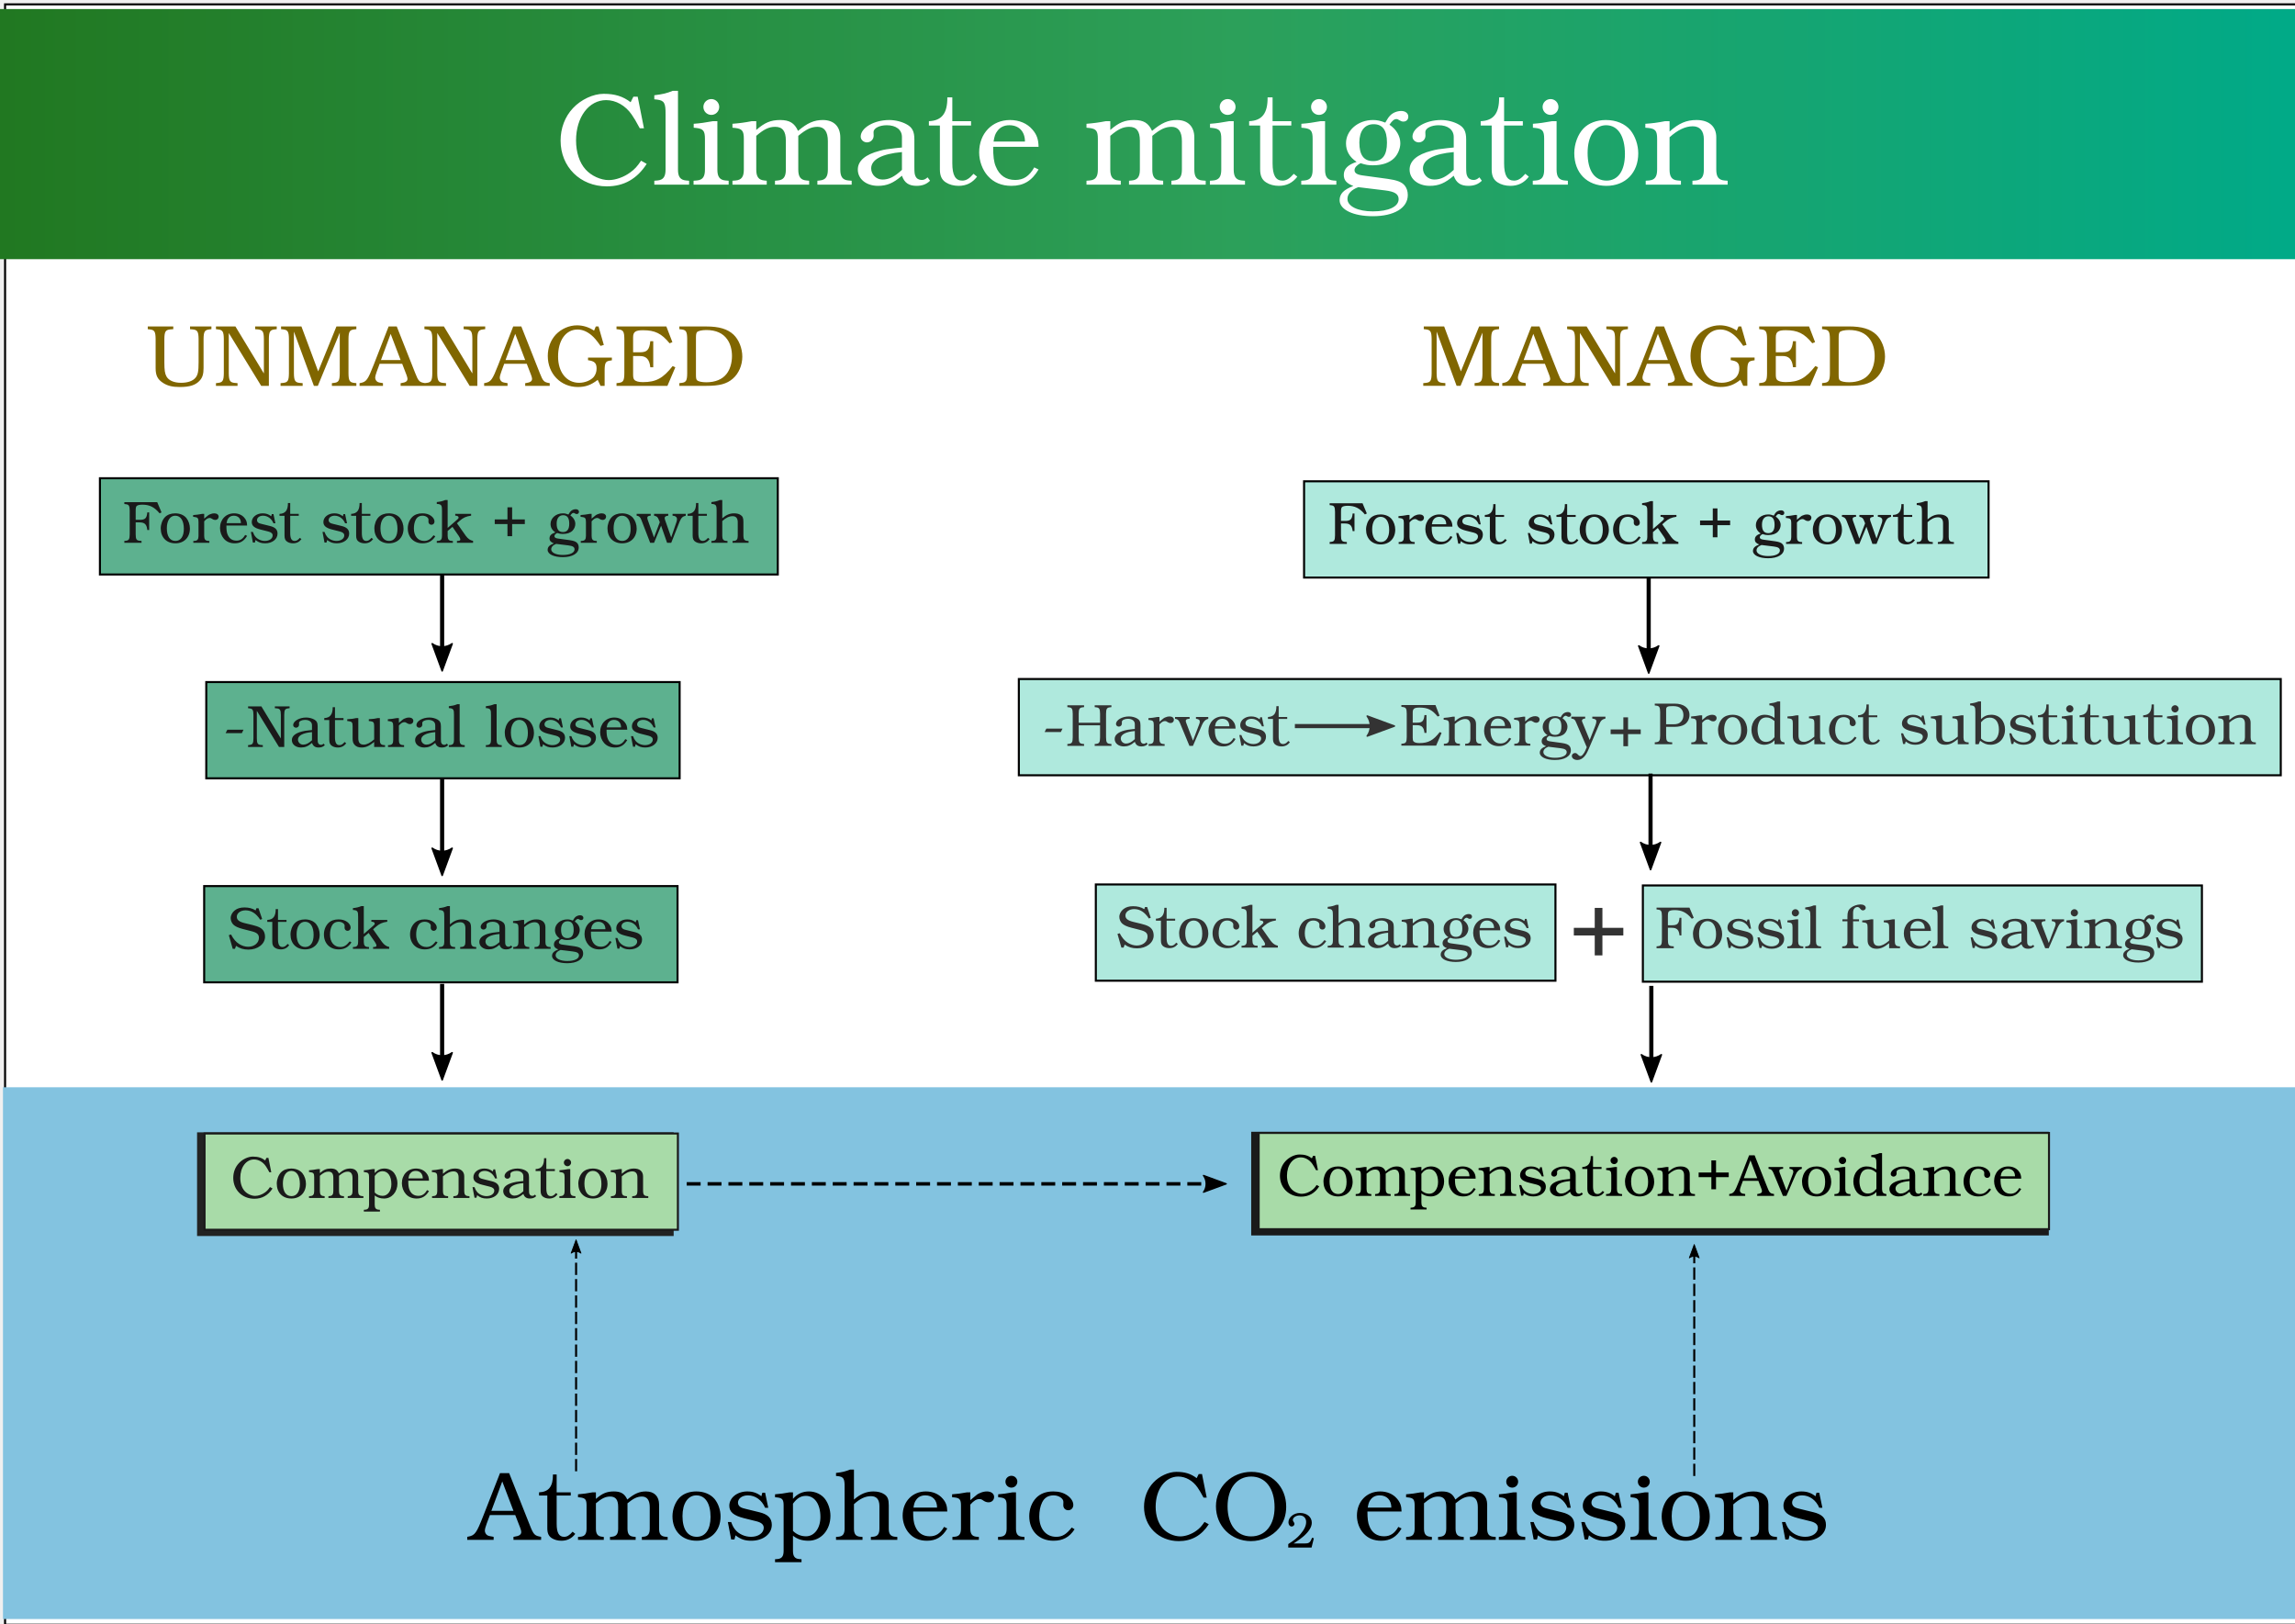
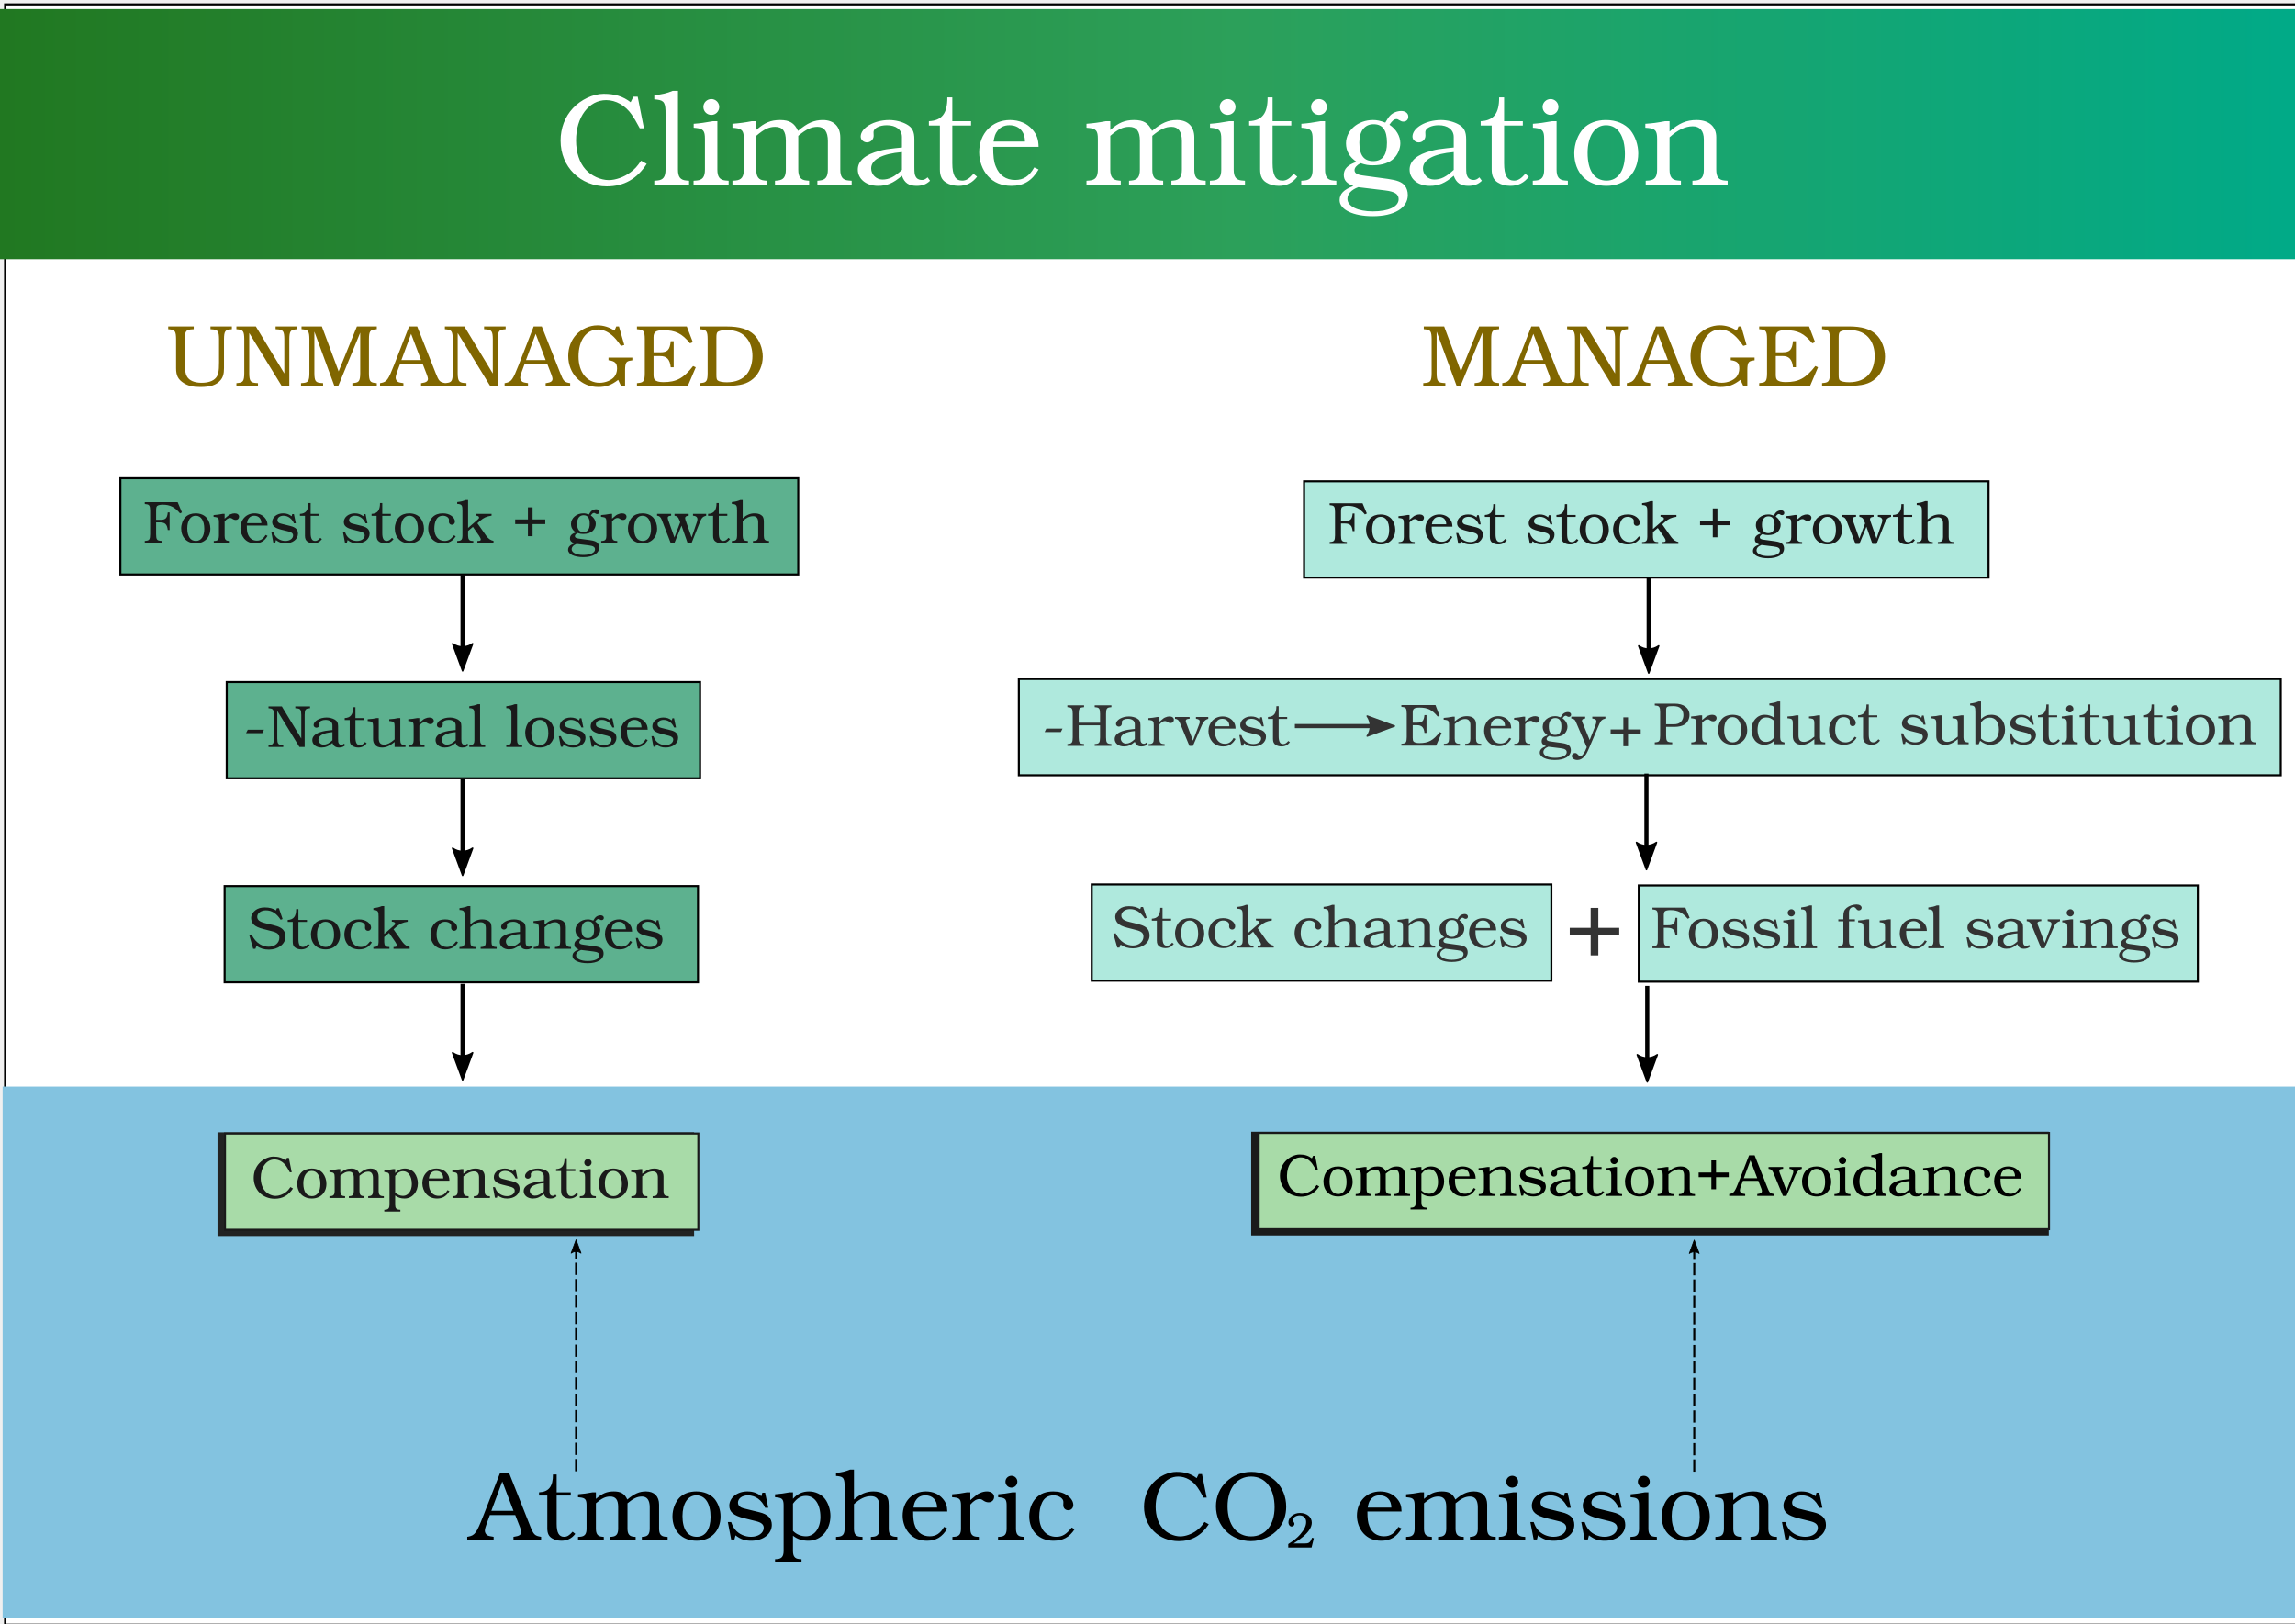
<svg xmlns="http://www.w3.org/2000/svg" xmlns:xlink="http://www.w3.org/1999/xlink" version="1.1" id="svg3069" width="29.693cm" height="21cm" viewBox="0 0 1122.24 793.701">
  <defs id="defs3073">
    <marker orient="auto" refY="0" refX="0" id="marker2548" style="overflow:visible">
      <path id="path2310" style="fill:#000000;fill-opacity:1;fill-rule:evenodd;stroke:#000000;stroke-width:0.625;stroke-linejoin:round;stroke-opacity:1" d="M 8.719,4.034 -2.207,0.016 8.719,-4.002 c -1.745,2.372 -1.735,5.617 -6e-7,8.035 z" transform="scale(-0.6)" />
    </marker>
    <marker orient="auto" refY="0" refX="0" id="marker7671" style="overflow:visible">
      <path id="path7669" style="fill:#000000;fill-opacity:1;fill-rule:evenodd;stroke:#000000;stroke-width:0.625;stroke-linejoin:round;stroke-opacity:1" d="M 8.719,4.034 -2.207,0.016 8.719,-4.002 c -1.745,2.372 -1.735,5.617 -6e-7,8.035 z" transform="scale(-0.6)" />
    </marker>
    <marker orient="auto" refY="0" refX="0" id="Arrow2Mstart" style="overflow:visible">
      <path id="path3516" style="fill:#000000;fill-opacity:1;fill-rule:evenodd;stroke:#000000;stroke-width:0.625;stroke-linejoin:round;stroke-opacity:1" d="M 8.719,4.034 -2.207,0.016 8.719,-4.002 c -1.745,2.372 -1.735,5.617 -6e-7,8.035 z" transform="scale(0.6)" />
    </marker>
    <marker orient="auto" refY="0" refX="0" id="marker7663" style="overflow:visible">
      <path id="path7661" style="fill:#000000;fill-opacity:1;fill-rule:evenodd;stroke:#000000;stroke-width:0.625;stroke-linejoin:round;stroke-opacity:1" d="M 8.719,4.034 -2.207,0.016 8.719,-4.002 c -1.745,2.372 -1.735,5.617 -6e-7,8.035 z" transform="scale(-0.6)" />
    </marker>
    <marker orient="auto" refY="0" refX="0" id="marker7659" style="overflow:visible">
      <path id="path7657" style="fill:#000000;fill-opacity:1;fill-rule:evenodd;stroke:#000000;stroke-width:0.625;stroke-linejoin:round;stroke-opacity:1" d="M 8.719,4.034 -2.207,0.016 8.719,-4.002 c -1.745,2.372 -1.735,5.617 -6e-7,8.035 z" transform="scale(-0.6)" />
    </marker>
    <marker style="overflow:visible" id="marker7545" refX="0" refY="0" orient="auto">
      <path transform="scale(-0.6)" d="M 8.719,4.034 -2.207,0.016 8.719,-4.002 c -1.745,2.372 -1.735,5.617 -6e-7,8.035 z" style="fill:#000000;fill-opacity:1;fill-rule:evenodd;stroke:#000000;stroke-width:0.625;stroke-linejoin:round;stroke-opacity:1" id="path7543" />
    </marker>
    <marker orient="auto" refY="0" refX="0" id="marker7539" style="overflow:visible">
      <path id="path7537" style="fill:#000000;fill-opacity:1;fill-rule:evenodd;stroke:#000000;stroke-width:0.625;stroke-linejoin:round;stroke-opacity:1" d="M 8.719,4.034 -2.207,0.016 8.719,-4.002 c -1.745,2.372 -1.735,5.617 -6e-7,8.035 z" transform="scale(-0.6)" />
    </marker>
    <marker style="overflow:visible" id="marker7533" refX="0" refY="0" orient="auto">
      <path transform="scale(-0.6)" d="M 8.719,4.034 -2.207,0.016 8.719,-4.002 c -1.745,2.372 -1.735,5.617 -6e-7,8.035 z" style="fill:#000000;fill-opacity:1;fill-rule:evenodd;stroke:#000000;stroke-width:0.625;stroke-linejoin:round;stroke-opacity:1" id="path7531" />
    </marker>
    <marker orient="auto" refY="0" refX="0" id="Arrow2Mend" style="overflow:visible">
      <path id="path3519" style="fill:#333333;fill-opacity:1;fill-rule:evenodd;stroke:#333333;stroke-width:0.625;stroke-linejoin:round;stroke-opacity:1" d="M 8.719,4.034 -2.207,0.016 8.719,-4.002 c -1.745,2.372 -1.735,5.617 -6e-7,8.035 z" transform="scale(-0.6)" />
    </marker>
    <linearGradient id="linearGradient3288">
      <stop style="stop-color:#217821;stop-opacity:1" offset="0" id="stop3284" />
      <stop id="stop3461" offset="0.537" style="stop-color:#2ca05a;stop-opacity:1" />
      <stop style="stop-color:#00aa88;stop-opacity:1" offset="1" id="stop3286" />
    </linearGradient>
    <linearGradient xlink:href="#linearGradient3288" id="linearGradient3290" x1="5.115" y1="61.759" x2="1121.567" y2="61.759" gradientUnits="userSpaceOnUse" gradientTransform="matrix(1.010335,0,0,1.021101,-5.698699,2.511807)" />
    <marker orient="auto" refY="0" refX="0" id="Arrow2Mend-9-7-9" style="overflow:visible">
      <path id="path3519-6-5-5" style="fill:#000000;fill-opacity:1;fill-rule:evenodd;stroke:#000000;stroke-width:0.625;stroke-linejoin:round;stroke-opacity:1" d="M 8.719,4.034 -2.207,0.016 8.719,-4.002 c -1.745,2.372 -1.735,5.617 -6e-7,8.035 z" transform="scale(-0.6)" />
    </marker>
    <marker orient="auto" refY="0" refX="0" id="Arrow2Mend-9-7-9-7" style="overflow:visible">
      <path id="path3519-6-5-5-0" style="fill:#000000;fill-opacity:1;fill-rule:evenodd;stroke:#000000;stroke-width:0.625;stroke-linejoin:round;stroke-opacity:1" d="M 8.719,4.034 -2.207,0.016 8.719,-4.002 c -1.745,2.372 -1.735,5.617 -6e-7,8.035 z" transform="scale(-0.6)" />
    </marker>
    <marker style="overflow:visible" id="marker7545-1" refX="0" refY="0" orient="auto">
      <path transform="scale(-0.6)" d="M 8.719,4.034 -2.207,0.016 8.719,-4.002 c -1.745,2.372 -1.735,5.617 -6e-7,8.035 z" style="fill:#000000;fill-opacity:1;fill-rule:evenodd;stroke:#000000;stroke-width:0.625;stroke-linejoin:round;stroke-opacity:1" id="path7543-2" />
    </marker>
    <marker orient="auto" refY="0" refX="0" id="Arrow2Mend-1" style="overflow:visible">
      <path id="path3519-7" style="fill:#333333;fill-opacity:1;fill-rule:evenodd;stroke:#333333;stroke-width:0.625;stroke-linejoin:round;stroke-opacity:1" d="M 8.719,4.034 -2.207,0.016 8.719,-4.002 c -1.745,2.372 -1.735,5.617 -6e-7,8.035 z" transform="scale(-0.6)" />
    </marker>
    <marker orient="auto" refY="0" refX="0" id="marker2548-3" style="overflow:visible">
      <path id="path2310-2" style="fill:#000000;fill-opacity:1;fill-rule:evenodd;stroke:#000000;stroke-width:0.625;stroke-linejoin:round;stroke-opacity:1" d="M 8.719,4.034 -2.207,0.016 8.719,-4.002 c -1.745,2.372 -1.735,5.617 -6e-7,8.035 z" transform="scale(-0.6)" />
    </marker>
    <marker orient="auto" refY="0" refX="0" id="Arrow2Mstart-8" style="overflow:visible">
      <path id="path3516-6" style="fill:#000000;fill-opacity:1;fill-rule:evenodd;stroke:#000000;stroke-width:0.625;stroke-linejoin:round;stroke-opacity:1" d="M 8.719,4.034 -2.207,0.016 8.719,-4.002 c -1.745,2.372 -1.735,5.617 -6e-7,8.035 z" transform="scale(0.6)" />
    </marker>
    <marker orient="auto" refY="0" refX="0" id="marker7539-70" style="overflow:visible">
      <path id="path7537-1" style="fill:#000000;fill-opacity:1;fill-rule:evenodd;stroke:#000000;stroke-width:0.625;stroke-linejoin:round;stroke-opacity:1" d="M 8.719,4.034 -2.207,0.016 8.719,-4.002 c -1.745,2.372 -1.735,5.617 -6e-7,8.035 z" transform="scale(-0.6)" />
    </marker>
  </defs>
  <rect style="fill:#ffffff;fill-rule:evenodd;stroke:#000000;stroke-width:1px;stroke-linecap:butt;stroke-linejoin:miter;stroke-opacity:1" id="rect4109" width="1125.714" height="792.342" x="2.475" y="2.127" />
-   <rect style="fill:#83c3e0;fill-opacity:1;fill-rule:evenodd;stroke:none;stroke-width:1px;stroke-linecap:butt;stroke-linejoin:miter;stroke-opacity:1" id="rect1362" width="1125.813" height="260.019" x="1.45" y="531.654" />
-   <rect style="fill:#222222;fill-opacity:1;fill-rule:evenodd;stroke:none;stroke-width:1px;stroke-linecap:butt;stroke-linejoin:miter;stroke-opacity:1" id="rect3293-4-4-4-0-7-7" width="233.054" height="50.705" x="96.359" y="553.685" />
-   <rect style="fill:#a8dba8;fill-opacity:1;fill-rule:evenodd;stroke:#1a1a1a;stroke-width:1px;stroke-linecap:butt;stroke-linejoin:miter;stroke-opacity:1" id="rect3293-4-4-4-0-78" width="231.475" height="47.063" x="100.011" y="554.265" />
+   <rect style="fill:#83c3e0;fill-opacity:1;fill-rule:evenodd;stroke:none;stroke-width:1px;stroke-linecap:butt;stroke-linejoin:miter;stroke-opacity:1" id="rect1362" width="1125.813" height="260.019" x="1.273" y="531.3" />
+   <rect style="fill:#222222;fill-opacity:1;fill-rule:evenodd;stroke:none;stroke-width:1px;stroke-linecap:butt;stroke-linejoin:miter;stroke-opacity:1" id="rect3293-4-4-4-0-7-7" width="233.054" height="50.705" x="106.359" y="553.685" />
+   <rect style="fill:#a8dba8;fill-opacity:1;fill-rule:evenodd;stroke:#1a1a1a;stroke-width:1px;stroke-linecap:butt;stroke-linejoin:miter;stroke-opacity:1" id="rect3293-4-4-4-0-78" width="231.475" height="47.063" x="110.011" y="554.265" />
  <rect style="fill:#1a1a1a;fill-opacity:1;fill-rule:evenodd;stroke:none;stroke-width:1px;stroke-linecap:butt;stroke-linejoin:miter;stroke-opacity:1" id="rect3293-4-4-4-0-7" width="390.032" height="50.705" x="611.827" y="553.41" />
-   <rect style="fill:#afe9dd;fill-opacity:1;fill-rule:evenodd;stroke:#000000;stroke-width:1px;stroke-linecap:butt;stroke-linejoin:miter;stroke-opacity:1" id="rect3293-4-4-4-0-04-2-1" width="273.374" height="47.063" x="803.353" y="432.97" />
-   <rect style="fill:#5db18f;fill-opacity:1;fill-rule:evenodd;stroke:#000000;stroke-width:1px;stroke-linecap:butt;stroke-linejoin:miter;stroke-opacity:1" id="rect3293-4-4" width="331.475" height="47.063" x="48.857" y="233.852" />
-   <rect style="fill:#5db18f;fill-opacity:1;fill-rule:evenodd;stroke:#000000;stroke-width:1px;stroke-linecap:butt;stroke-linejoin:miter;stroke-opacity:1" id="rect3293-4" width="231.475" height="47.063" x="100.857" y="333.519" />
-   <rect style="fill:#5db18f;fill-opacity:1;fill-rule:evenodd;stroke:#000000;stroke-width:1px;stroke-linecap:butt;stroke-linejoin:miter;stroke-opacity:1" id="rect3293" width="231.475" height="47.063" x="99.833" y="433.28" />
+   <rect style="fill:#afe9dd;fill-opacity:1;fill-rule:evenodd;stroke:#000000;stroke-width:1px;stroke-linecap:butt;stroke-linejoin:miter;stroke-opacity:1" id="rect3293-4-4-4-0-04-2-1" width="273.374" height="47.063" x="801.353" y="432.97" />
+   <rect style="fill:#5db18f;fill-opacity:1;fill-rule:evenodd;stroke:#000000;stroke-width:1px;stroke-linecap:butt;stroke-linejoin:miter;stroke-opacity:1" id="rect3293-4-4" width="331.475" height="47.063" x="58.857" y="233.852" />
+   <rect style="fill:#5db18f;fill-opacity:1;fill-rule:evenodd;stroke:#000000;stroke-width:1px;stroke-linecap:butt;stroke-linejoin:miter;stroke-opacity:1" id="rect3293-4" width="231.475" height="47.063" x="110.857" y="333.519" />
+   <rect style="fill:#5db18f;fill-opacity:1;fill-rule:evenodd;stroke:#000000;stroke-width:1px;stroke-linecap:butt;stroke-linejoin:miter;stroke-opacity:1" id="rect3293" width="231.475" height="47.063" x="109.833" y="433.28" />
  <path style="fill:url(#linearGradient3290);fill-opacity:1;fill-rule:evenodd;stroke:none;stroke-width:1px;stroke-linecap:butt;stroke-linejoin:miter;stroke-opacity:1" d="M -0.026,4.42 V 126.729 H 1126.954 V 4.42 Z" id="rect3282" />
-   <text xml:space="preserve" style="font-style:normal;font-variant:normal;font-weight:normal;font-stretch:normal;font-size:42.667px;line-height:1.25;font-family:'Bookman Old Style';-inkscape-font-specification:'Bookman Old Style';letter-spacing:0px;word-spacing:0px;fill:#806600;fill-opacity:1;stroke:none;stroke-width:1px;stroke-linecap:butt;stroke-linejoin:miter;stroke-opacity:1" x="71.149" y="188.785" id="text3221" transform="scale(1.000543,0.9994575)">
-     <tspan id="tspan3219" x="71.149" y="188.785" style="font-size:42.667px;fill:#806600;stroke-width:1px">UNMANAGED</tspan>
+   <text xml:space="preserve" style="font-style:normal;font-variant:normal;font-weight:normal;font-stretch:normal;font-size:42.667px;line-height:1.25;font-family:'Bookman Old Style';-inkscape-font-specification:'Bookman Old Style';letter-spacing:0px;word-spacing:0px;fill:#806600;fill-opacity:1;stroke:none;stroke-width:1px;stroke-linecap:butt;stroke-linejoin:miter;stroke-opacity:1" x="81.143" y="188.785" id="text3221" transform="scale(1.000543,0.9994575)">
+     <tspan id="tspan3219" x="81.143" y="188.785" style="font-size:42.667px;fill:#806600;stroke-width:1px">UNMANAGED</tspan>
  </text>
-   <text xml:space="preserve" style="font-style:normal;font-variant:normal;font-weight:normal;font-stretch:normal;font-size:29.171px;line-height:1.25;font-family:'Bookman Old Style';-inkscape-font-specification:'Bookman Old Style';letter-spacing:0px;word-spacing:0px;fill:#1a1a1a;fill-opacity:1;stroke:none;stroke-width:1px;stroke-linecap:butt;stroke-linejoin:miter;stroke-opacity:1" x="59.85" y="265.551" id="text3229" transform="scale(1.000543,0.9994575)">
-     <tspan id="tspan3227" x="59.85" y="265.551" style="fill:#1a1a1a;stroke-width:1px">Forest stock + growth </tspan>
+   <text xml:space="preserve" style="font-style:normal;font-variant:normal;font-weight:normal;font-stretch:normal;font-size:29.171px;line-height:1.25;font-family:'Bookman Old Style';-inkscape-font-specification:'Bookman Old Style';letter-spacing:0px;word-spacing:0px;fill:#1a1a1a;fill-opacity:1;stroke:none;stroke-width:1px;stroke-linecap:butt;stroke-linejoin:miter;stroke-opacity:1" x="69.844" y="265.551" id="text3229" transform="scale(1.000543,0.9994575)">
+     <tspan id="tspan3227" x="69.844" y="265.551" style="fill:#1a1a1a;stroke-width:1px">Forest stock + growth </tspan>
  </text>
-   <text xml:space="preserve" style="font-style:normal;font-variant:normal;font-weight:normal;font-stretch:normal;font-size:29.171px;line-height:1.25;font-family:'Bookman Old Style';-inkscape-font-specification:'Bookman Old Style';letter-spacing:0px;word-spacing:0px;fill:#1a1a1a;fill-opacity:1;stroke:none;stroke-width:1px;stroke-linecap:butt;stroke-linejoin:miter;stroke-opacity:1" x="108.799" y="365.453" id="text3233" transform="scale(1.000543,0.9994575)">
-     <tspan id="tspan3231" x="108.799" y="365.453" style="fill:#1a1a1a;stroke-width:1px">-Natural losses</tspan>
+   <text xml:space="preserve" style="font-style:normal;font-variant:normal;font-weight:normal;font-stretch:normal;font-size:29.171px;line-height:1.25;font-family:'Bookman Old Style';-inkscape-font-specification:'Bookman Old Style';letter-spacing:0px;word-spacing:0px;fill:#1a1a1a;fill-opacity:1;stroke:none;stroke-width:1px;stroke-linecap:butt;stroke-linejoin:miter;stroke-opacity:1" x="118.794" y="365.453" id="text3233" transform="scale(1.000543,0.9994575)">
+     <tspan id="tspan3231" x="118.794" y="365.453" style="fill:#1a1a1a;stroke-width:1px">-Natural losses</tspan>
  </text>
-   <text xml:space="preserve" style="font-style:normal;font-variant:normal;font-weight:normal;font-stretch:normal;font-size:29.171px;line-height:1.25;font-family:'Bookman Old Style';-inkscape-font-specification:'Bookman Old Style';letter-spacing:0px;word-spacing:0px;fill:#1a1a1a;fill-opacity:1;stroke:none;stroke-width:1px;stroke-linecap:butt;stroke-linejoin:miter;stroke-opacity:1" x="111.018" y="464.22" id="text3237" transform="scale(1.000543,0.9994575)">
-     <tspan id="tspan3235" x="111.018" y="464.22" style="fill:#1a1a1a;stroke-width:1px">Stock changes</tspan>
+   <text xml:space="preserve" style="font-style:normal;font-variant:normal;font-weight:normal;font-stretch:normal;font-size:29.171px;line-height:1.25;font-family:'Bookman Old Style';-inkscape-font-specification:'Bookman Old Style';letter-spacing:0px;word-spacing:0px;fill:#1a1a1a;fill-opacity:1;stroke:none;stroke-width:1px;stroke-linecap:butt;stroke-linejoin:miter;stroke-opacity:1" x="121.012" y="464.22" id="text3237" transform="scale(1.000543,0.9994575)">
+     <tspan id="tspan3235" x="121.012" y="464.22" style="fill:#1a1a1a;stroke-width:1px">Stock changes</tspan>
  </text>
-   <text xml:space="preserve" style="font-style:normal;font-variant:normal;font-weight:normal;font-stretch:normal;font-size:29.171px;line-height:1.25;font-family:'Bookman Old Style';-inkscape-font-specification:'Bookman Old Style';letter-spacing:0px;word-spacing:0px;fill:#1a1a1a;fill-opacity:1;stroke:none;stroke-width:1px;stroke-linecap:butt;stroke-linejoin:miter;stroke-opacity:1" x="112.712" y="586.106" id="text3241" transform="scale(1.000543,0.9994575)">
-     <tspan id="tspan3239" x="112.712" y="586.106" style="fill:#1a1a1a;stroke-width:1px">Compensation</tspan>
+   <text xml:space="preserve" style="font-style:normal;font-variant:normal;font-weight:normal;font-stretch:normal;font-size:29.171px;line-height:1.25;font-family:'Bookman Old Style';-inkscape-font-specification:'Bookman Old Style';letter-spacing:0px;word-spacing:0px;fill:#1a1a1a;fill-opacity:1;stroke:none;stroke-width:1px;stroke-linecap:butt;stroke-linejoin:miter;stroke-opacity:1" x="122.706" y="586.106" id="text3241" transform="scale(1.000543,0.9994575)">
+     <tspan id="tspan3239" x="122.706" y="586.106" style="fill:#1a1a1a;stroke-width:1px">Compensation</tspan>
  </text>
  <rect style="fill:#a8dba8;fill-opacity:1;fill-rule:evenodd;stroke:#1a1a1a;stroke-width:1px;stroke-linecap:butt;stroke-linejoin:miter;stroke-opacity:1" id="rect3293-4-4-4-0" width="386.475" height="47.063" x="615.479" y="553.989" />
  <text xml:space="preserve" style="font-style:normal;font-variant:normal;font-weight:normal;font-stretch:normal;font-size:42.667px;line-height:1.25;font-family:'Bookman Old Style';-inkscape-font-specification:'Bookman Old Style';letter-spacing:0px;word-spacing:0px;fill:#806600;fill-opacity:1;stroke:none;stroke-width:1px;stroke-linecap:butt;stroke-linejoin:miter;stroke-opacity:1" x="694.481" y="188.768" id="text3225" transform="scale(1.000543,0.9994575)">
    <tspan id="tspan3223" x="694.481" y="188.768" style="font-size:42.667px;fill:#806600;fill-opacity:1;stroke-width:1px">MANAGED</tspan>
  </text>
  <rect style="fill:#afe9dd;fill-opacity:1;fill-rule:evenodd;stroke:#000000;stroke-width:1px;stroke-linecap:butt;stroke-linejoin:miter;stroke-opacity:1" id="rect3293-4-4-4-0-0" width="334.713" height="47.063" x="637.686" y="235.352" />
  <rect style="fill:#afe9dd;fill-opacity:1;fill-rule:evenodd;stroke:#000000;stroke-width:1px;stroke-linecap:butt;stroke-linejoin:miter;stroke-opacity:1" id="rect3293-4-4-4-0-04" width="617.078" height="47.063" x="498.207" y="332.032" />
-   <rect style="fill:#afe9dd;fill-opacity:1;fill-rule:evenodd;stroke:#000000;stroke-width:1px;stroke-linecap:butt;stroke-linejoin:miter;stroke-opacity:1" id="rect3293-4-4-4-0-2" width="224.758" height="47.063" x="535.852" y="432.489" />
+   <rect style="fill:#afe9dd;fill-opacity:1;fill-rule:evenodd;stroke:#000000;stroke-width:1px;stroke-linecap:butt;stroke-linejoin:miter;stroke-opacity:1" id="rect3293-4-4-4-0-2" width="224.758" height="47.063" x="533.852" y="432.489" />
  <text xml:space="preserve" style="font-style:normal;font-variant:normal;font-weight:normal;font-stretch:normal;font-size:29.171px;line-height:1.25;font-family:'Bookman Old Style';-inkscape-font-specification:'Bookman Old Style';letter-spacing:0px;word-spacing:0px;fill:#333333;fill-opacity:1;stroke:none;stroke-width:1px;stroke-linecap:butt;stroke-linejoin:miter;stroke-opacity:1" x="509.075" y="364.921" id="text3249" transform="scale(1.000543,0.9994575)">
    <tspan id="tspan3247" x="509.075" y="364.921" style="fill:#333333;stroke-width:1px">-Harvest</tspan>
  </text>
  <text xml:space="preserve" style="font-style:normal;font-variant:normal;font-weight:normal;font-stretch:normal;font-size:29.171px;line-height:1.25;font-family:'Bookman Old Style';-inkscape-font-specification:'Bookman Old Style';letter-spacing:0px;word-spacing:0px;fill:#333333;fill-opacity:1;stroke:none;stroke-width:1px;stroke-linecap:butt;stroke-linejoin:miter;stroke-opacity:1" x="683.986" y="364.788" id="text3253" transform="scale(1.000543,0.9994575)">
    <tspan id="tspan3251" x="683.986" y="364.788" style="fill:#333333;stroke-width:1px">Energy </tspan>
  </text>
-   <text xml:space="preserve" style="font-style:normal;font-variant:normal;font-weight:normal;font-stretch:normal;font-size:29.171px;line-height:1.25;font-family:'Bookman Old Style';-inkscape-font-specification:'Bookman Old Style';letter-spacing:0px;word-spacing:0px;fill:#333333;fill-opacity:1;stroke:none;stroke-width:1px;stroke-linecap:butt;stroke-linejoin:miter;stroke-opacity:1" x="545.327" y="463.609" id="text3257" transform="scale(1.000543,0.9994575)">
-     <tspan id="tspan3255" x="545.327" y="463.609" style="fill:#333333;stroke-width:1px">Stock changes </tspan>
+   <text xml:space="preserve" style="font-style:normal;font-variant:normal;font-weight:normal;font-stretch:normal;font-size:29.171px;line-height:1.25;font-family:'Bookman Old Style';-inkscape-font-specification:'Bookman Old Style';letter-spacing:0px;word-spacing:0px;fill:#333333;fill-opacity:1;stroke:none;stroke-width:1px;stroke-linecap:butt;stroke-linejoin:miter;stroke-opacity:1" x="543.328" y="463.609" id="text3257" transform="scale(1.000543,0.9994575)">
+     <tspan id="tspan3255" x="543.328" y="463.609" style="fill:#333333;stroke-width:1px">Stock changes </tspan>
  </text>
-   <text xml:space="preserve" style="font-style:normal;font-variant:normal;font-weight:normal;font-stretch:normal;font-size:29.171px;line-height:1.25;font-family:'Bookman Old Style';-inkscape-font-specification:'Bookman Old Style';letter-spacing:0px;word-spacing:0px;fill:#333333;fill-opacity:1;stroke:none;stroke-width:1px;stroke-linecap:butt;stroke-linejoin:miter;stroke-opacity:1" x="808.699" y="463.905" id="text3265" transform="scale(1.000543,0.9994575)">
-     <tspan id="tspan3263" x="808.699" y="463.905" style="fill:#333333;stroke-width:1px">Fossil fuel savings</tspan>
+   <text xml:space="preserve" style="font-style:normal;font-variant:normal;font-weight:normal;font-stretch:normal;font-size:29.171px;line-height:1.25;font-family:'Bookman Old Style';-inkscape-font-specification:'Bookman Old Style';letter-spacing:0px;word-spacing:0px;fill:#333333;fill-opacity:1;stroke:none;stroke-width:1px;stroke-linecap:butt;stroke-linejoin:miter;stroke-opacity:1" x="806.7" y="463.905" id="text3265" transform="scale(1.000543,0.9994575)">
+     <tspan id="tspan3263" x="806.7" y="463.905" style="fill:#333333;stroke-width:1px">Fossil fuel savings</tspan>
  </text>
  <text xml:space="preserve" style="font-style:normal;font-variant:normal;font-weight:normal;font-stretch:normal;font-size:29.171px;line-height:1.25;font-family:'Bookman Old Style';-inkscape-font-specification:'Bookman Old Style';letter-spacing:0px;word-spacing:0px;fill:#000000;fill-opacity:1;stroke:none;stroke-width:1px;stroke-linecap:butt;stroke-linejoin:miter;stroke-opacity:1" x="624.262" y="585.089" id="text3269" transform="scale(1.000543,0.9994575)">
    <tspan id="tspan3267" x="624.262" y="585.089" style="stroke-width:1px">Compensation+Avoidance</tspan>
  </text>
  <text xml:space="preserve" style="font-style:normal;font-variant:normal;font-weight:normal;font-stretch:normal;font-size:29.171px;line-height:1.25;font-family:'Bookman Old Style';-inkscape-font-specification:'Bookman Old Style';letter-spacing:0px;word-spacing:0px;fill:#333333;fill-opacity:1;stroke:none;stroke-width:1px;stroke-linecap:butt;stroke-linejoin:miter;stroke-opacity:1" x="785.685" y="368.323" id="text3480" transform="scale(1.000543,0.9994575)">
    <tspan id="tspan3478" x="785.685" y="368.323" style="fill:#333333;stroke-width:1px">+</tspan>
  </text>
  <text xml:space="preserve" style="font-style:normal;font-variant:normal;font-weight:normal;font-stretch:normal;font-size:29.171px;line-height:1.25;font-family:'Bookman Old Style';-inkscape-font-specification:'Bookman Old Style';letter-spacing:0px;word-spacing:0px;fill:#333333;fill-opacity:1;stroke:none;stroke-width:1px;stroke-linecap:butt;stroke-linejoin:miter;stroke-opacity:1" x="807.832" y="364.104" id="text3484" transform="scale(1.000543,0.9994575)">
    <tspan id="tspan3482" x="807.832" y="364.104" style="fill:#333333;stroke-width:1px">Product substitution</tspan>
  </text>
-   <text xml:space="preserve" style="font-style:normal;font-variant:normal;font-weight:normal;font-stretch:normal;font-size:48px;line-height:1.25;font-family:'Bookman Old Style';-inkscape-font-specification:'Bookman Old Style';letter-spacing:0px;word-spacing:0px;fill:#333333;fill-opacity:1;stroke:none;stroke-width:1px;stroke-linecap:butt;stroke-linejoin:miter;stroke-opacity:1" x="766.728" y="472.752" id="text3488" transform="scale(1.000543,0.9994575)">
-     <tspan id="tspan3486" x="766.728" y="472.752" style="font-size:48px;fill:#333333;stroke-width:1px">+</tspan>
+   <text xml:space="preserve" style="font-style:normal;font-variant:normal;font-weight:normal;font-stretch:normal;font-size:48px;line-height:1.25;font-family:'Bookman Old Style';-inkscape-font-specification:'Bookman Old Style';letter-spacing:0px;word-spacing:0px;fill:#333333;fill-opacity:1;stroke:none;stroke-width:1px;stroke-linecap:butt;stroke-linejoin:miter;stroke-opacity:1" x="764.729" y="472.752" id="text3488" transform="scale(1.000543,0.9994575)">
+     <tspan id="tspan3486" x="764.729" y="472.752" style="font-size:48px;fill:#333333;stroke-width:1px">+</tspan>
  </text>
  <path style="fill:none;fill-rule:evenodd;stroke:#333333;stroke-width:2.025;stroke-linecap:butt;stroke-linejoin:miter;stroke-miterlimit:4;stroke-dasharray:none;stroke-opacity:1;marker-end:url(#Arrow2Mend)" d="M 633.192,355.047 H 679.163" id="path3490" />
-   <path id="path7529" d="m 216.192,281.098 v 44.268" style="fill:none;fill-rule:evenodd;stroke:#000000;stroke-width:2.025;stroke-linecap:butt;stroke-linejoin:miter;stroke-miterlimit:4;stroke-dasharray:none;stroke-opacity:1;marker-end:url(#marker7533)" />
-   <path style="fill:none;fill-rule:evenodd;stroke:#000000;stroke-width:2.025;stroke-linecap:butt;stroke-linejoin:miter;stroke-miterlimit:4;stroke-dasharray:none;stroke-opacity:1;marker-end:url(#marker7539)" d="m 216.192,481.099 v 44.268" id="path7535" />
-   <path id="path7541" d="m 216.192,381.098 v 44.268" style="fill:none;fill-rule:evenodd;stroke:#000000;stroke-width:2.025;stroke-linecap:butt;stroke-linejoin:miter;stroke-miterlimit:4;stroke-dasharray:none;stroke-opacity:1;marker-end:url(#marker7545)" />
-   <path style="fill:none;fill-rule:evenodd;stroke:#000000;stroke-width:2.025;stroke-linecap:butt;stroke-linejoin:miter;stroke-miterlimit:4;stroke-dasharray:none;stroke-opacity:1;marker-end:url(#Arrow2Mend-9-7-9)" d="m 807.104,378.269 v 44.268" id="path3490-3-8-9" />
+   <path id="path7529" d="m 226.192,281.098 v 44.268" style="fill:none;fill-rule:evenodd;stroke:#000000;stroke-width:2.025;stroke-linecap:butt;stroke-linejoin:miter;stroke-miterlimit:4;stroke-dasharray:none;stroke-opacity:1;marker-end:url(#marker7533)" />
+   <path style="fill:none;fill-rule:evenodd;stroke:#000000;stroke-width:2.025;stroke-linecap:butt;stroke-linejoin:miter;stroke-miterlimit:4;stroke-dasharray:none;stroke-opacity:1;marker-end:url(#marker7539)" d="m 226.192,481.099 v 44.268" id="path7535" />
+   <path id="path7541" d="m 226.192,381.098 v 44.268" style="fill:none;fill-rule:evenodd;stroke:#000000;stroke-width:2.025;stroke-linecap:butt;stroke-linejoin:miter;stroke-miterlimit:4;stroke-dasharray:none;stroke-opacity:1;marker-end:url(#marker7545)" />
+   <path style="fill:none;fill-rule:evenodd;stroke:#000000;stroke-width:2.025;stroke-linecap:butt;stroke-linejoin:miter;stroke-miterlimit:4;stroke-dasharray:none;stroke-opacity:1;marker-end:url(#Arrow2Mend-9-7-9)" d="m 805.104,378.269 v 44.268" id="path3490-3-8-9" />
  <path style="fill:none;fill-rule:evenodd;stroke:#000000;stroke-width:2.025;stroke-linecap:butt;stroke-linejoin:miter;stroke-miterlimit:4;stroke-dasharray:none;stroke-opacity:1;marker-end:url(#Arrow2Mend-9-7-9-7)" d="m 806.2,282.168 v 44.268" id="path3490-3-8-9-6" />
-   <path style="fill:none;fill-rule:evenodd;stroke:#000000;stroke-width:1.7;stroke-linecap:butt;stroke-linejoin:miter;stroke-miterlimit:4;stroke-dasharray:6.8, 3.4;stroke-dashoffset:0;stroke-opacity:1;marker-end:url(#marker7671)" d="M 335.795,578.888 H 597.384" id="path7667" />
  <text xml:space="preserve" style="font-style:normal;font-variant:normal;font-weight:normal;font-stretch:normal;font-size:64px;line-height:1.25;font-family:'Bookman Old Style';-inkscape-font-specification:'Bookman Old Style';letter-spacing:0px;word-spacing:0px;fill:#ffffff;fill-opacity:1;stroke:none;stroke-width:1px;stroke-linecap:butt;stroke-linejoin:miter;stroke-opacity:1" x="271.308" y="90.297" id="text3217-8">
    <tspan id="tspan3215-4" x="271.308" y="90.297">Climate mitigation</tspan>
  </text>
  <text xml:space="preserve" style="font-style:normal;font-variant:normal;font-weight:normal;font-stretch:normal;font-size:48px;line-height:1.25;font-family:'Bookman Old Style';-inkscape-font-specification:'Bookman Old Style';letter-spacing:0px;word-spacing:0px;fill:#000000;fill-opacity:1;stroke:none;stroke-width:1px;stroke-linecap:butt;stroke-linejoin:miter;stroke-opacity:1" x="229.766" y="754.572" id="text3417-9" transform="scale(1.002145,0.9978593)">
    <tspan id="tspan3415-6" x="229.766" y="754.572" style="font-size:48px;stroke-width:1px">Atmospheric  CO  emissions</tspan>
  </text>
  <path style="fill:none;fill-rule:evenodd;stroke:#000000;stroke-width:1;stroke-linecap:butt;stroke-linejoin:miter;stroke-miterlimit:4;stroke-dasharray:6, 2;stroke-dashoffset:0;stroke-opacity:1;marker-end:url(#marker2548)" d="M 281.7,719.437 V 607.567" id="path2281" />
-   <path style="fill:none;fill-rule:evenodd;stroke:#000000;stroke-width:1;stroke-linecap:butt;stroke-linejoin:miter;stroke-miterlimit:4;stroke-dasharray:6, 2;stroke-dashoffset:0;stroke-opacity:1;marker-end:url(#marker2548-3)" d="M 828.482,721.74 V 609.87" id="path2281-8" />
+   <path style="fill:none;fill-rule:evenodd;stroke:#000000;stroke-width:1;stroke-linecap:butt;stroke-linejoin:miter;stroke-miterlimit:4;stroke-dasharray:6, 2;stroke-dashoffset:0;stroke-opacity:1;marker-end:url(#marker2548-3)" d="M 828.482,719.615 V 607.701" id="path2281-8" />
  <text xml:space="preserve" style="font-style:normal;font-variant:normal;font-weight:normal;font-stretch:normal;font-size:23.912px;line-height:1.25;font-family:'Bookman Old Style';-inkscape-font-specification:'Bookman Old Style';letter-spacing:0px;word-spacing:0px;fill:#000000;fill-opacity:1;stroke:none;stroke-width:1px;stroke-linecap:butt;stroke-linejoin:miter;stroke-opacity:1" x="641.331" y="742.136" id="text3425-0" transform="scale(0.9807201,1.019659)">
    <tspan id="tspan3423-4" x="641.331" y="742.136" style="stroke-width:1px">2</tspan>
  </text>
-   <path style="fill:none;fill-rule:evenodd;stroke:#000000;stroke-width:2.025;stroke-linecap:butt;stroke-linejoin:miter;stroke-miterlimit:4;stroke-dasharray:none;stroke-opacity:1;marker-end:url(#marker7539-70)" d="m 807.495,482.075 v 44.268" id="path7535-0" />
+   <path style="fill:none;fill-rule:evenodd;stroke:#000000;stroke-width:2.025;stroke-linecap:butt;stroke-linejoin:miter;stroke-miterlimit:4;stroke-dasharray:none;stroke-opacity:1;marker-end:url(#marker7539-70)" d="m 805.495,482.075 v 44.268" id="path7535-0" />
  <text xml:space="preserve" style="font-style:normal;font-variant:normal;font-weight:normal;font-stretch:normal;font-size:29.171px;line-height:1.25;font-family:'Bookman Old Style';-inkscape-font-specification:'Bookman Old Style';letter-spacing:0px;word-spacing:0px;fill:#1a1a1a;fill-opacity:1;stroke:none;stroke-width:1px;stroke-linecap:butt;stroke-linejoin:miter;stroke-opacity:1" x="648.934" y="266.09" id="text3229-0" transform="scale(1.000543,0.9994575)">
    <tspan id="tspan3227-9" x="648.934" y="266.09" style="fill:#1a1a1a;stroke-width:1px">Forest stock + growth </tspan>
  </text>
</svg>
